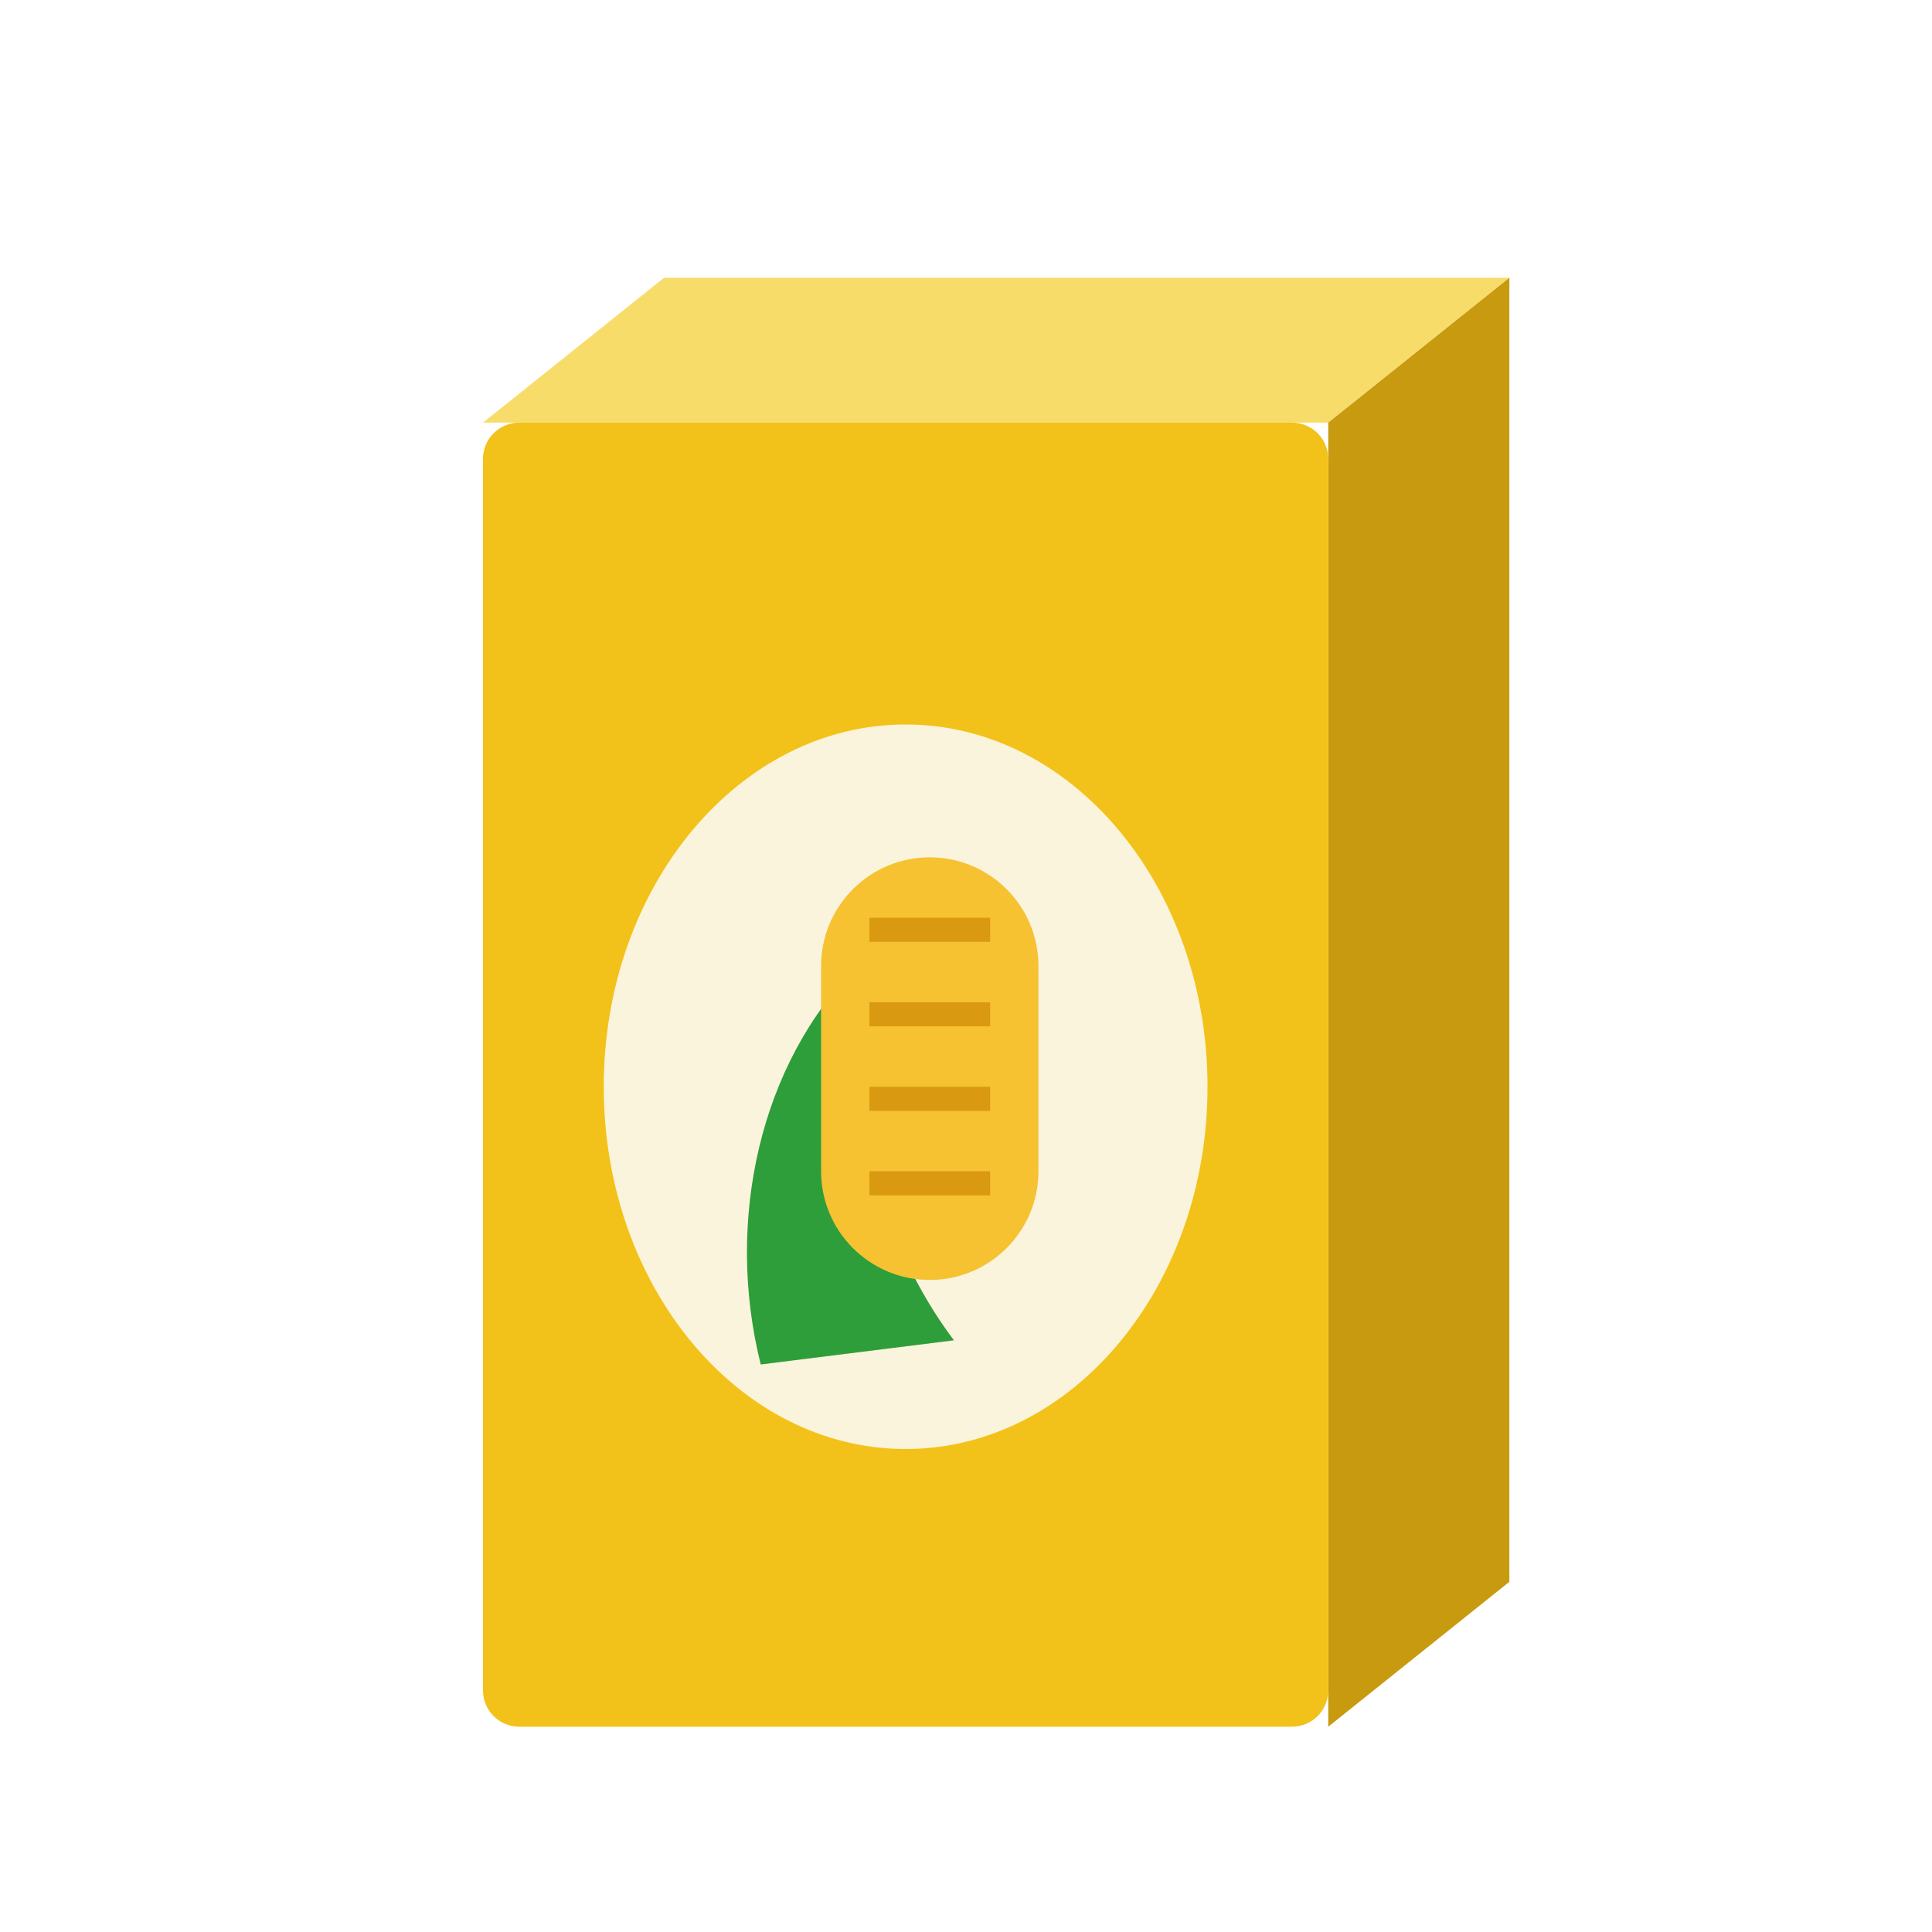
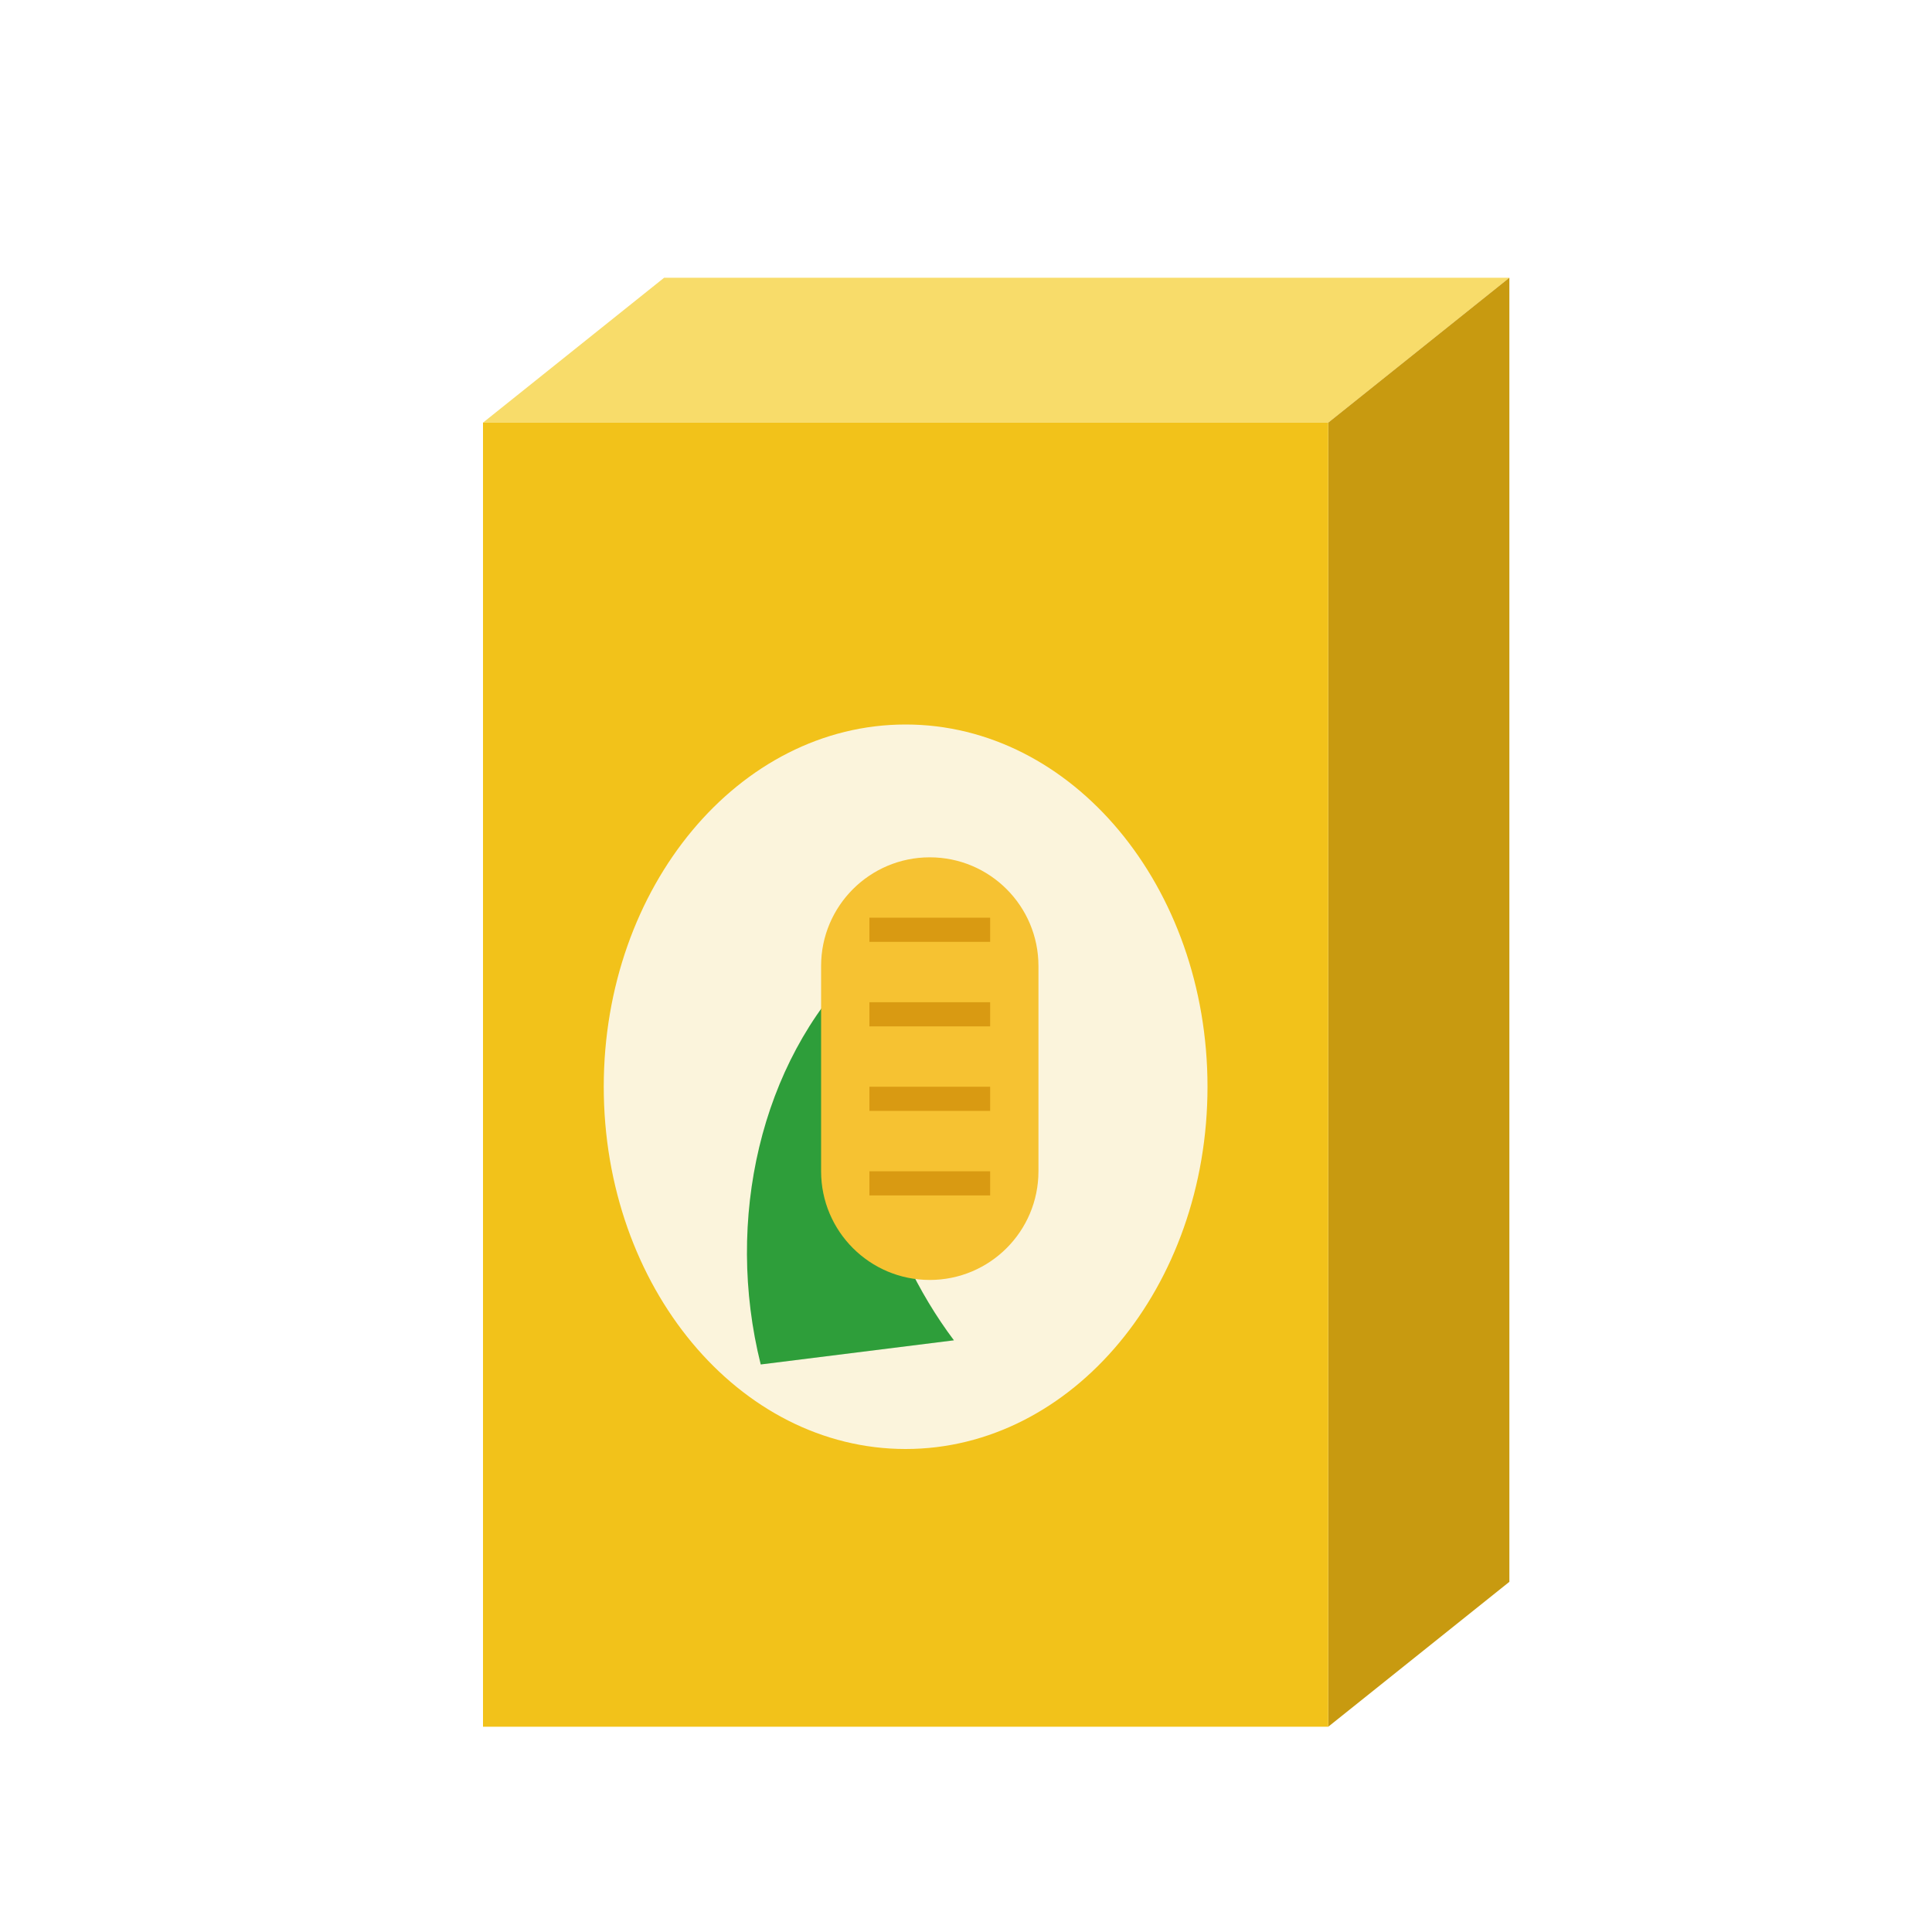
<svg xmlns="http://www.w3.org/2000/svg" viewBox="0 0 32 32">
  <path fill="#f8dc6a" d="M8 7l3-2.4h14L22 7z" />
  <path fill="#c89a10" d="M22 7l3-2.4v21.6l-3 2.4z" />
-   <rect width="14" height="21.6" x="8" y="7" fill="#f2c21a" rx="0.6" />
+   <rect width="14" height="21.6" x="8" y="7" fill="#f2c21a" />
  <ellipse cx="15" cy="18" rx="5" ry="6" fill="#fbf4dc" />
  <path fill="#2e9e3a" d="M12.6 22.6c-.6-2.4 0-5 1.6-6.6c-.2 2.4.4 4.6 1.6 6.2z" />
  <rect width="3.6" height="7" x="13.6" y="14.2" fill="#f6c232" rx="1.8" />
  <path fill="none" stroke="#d99a12" stroke-width="0.4" d="M14.4 15.4h2M14.4 16.8h2M14.4 18.2h2M14.4 19.6h2" />
</svg>
